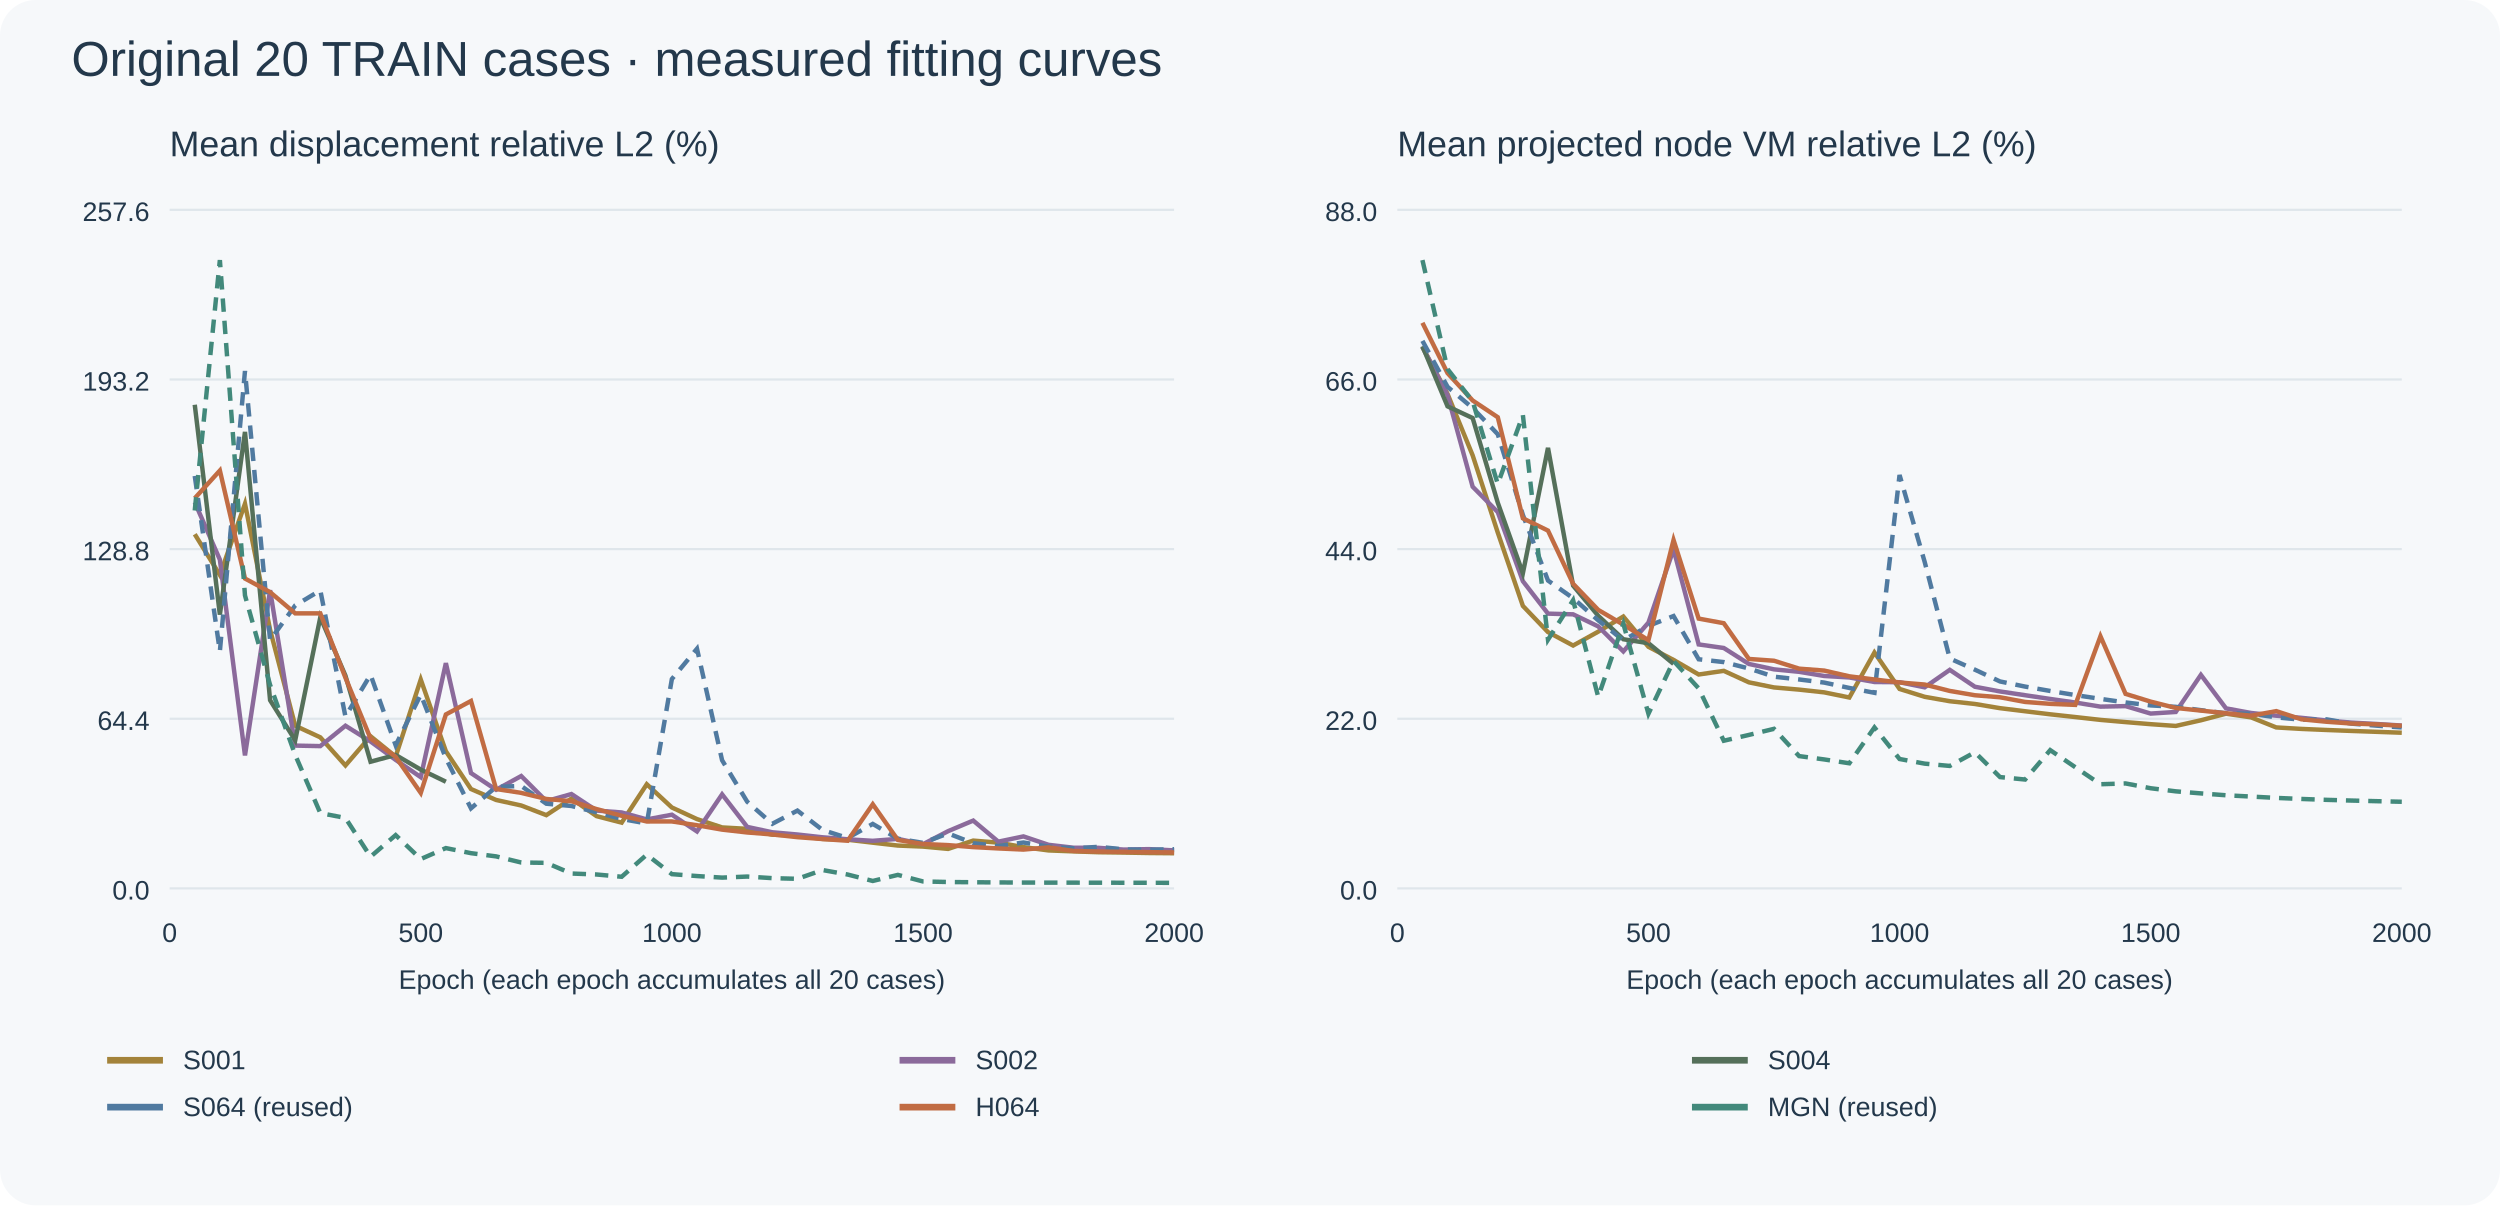
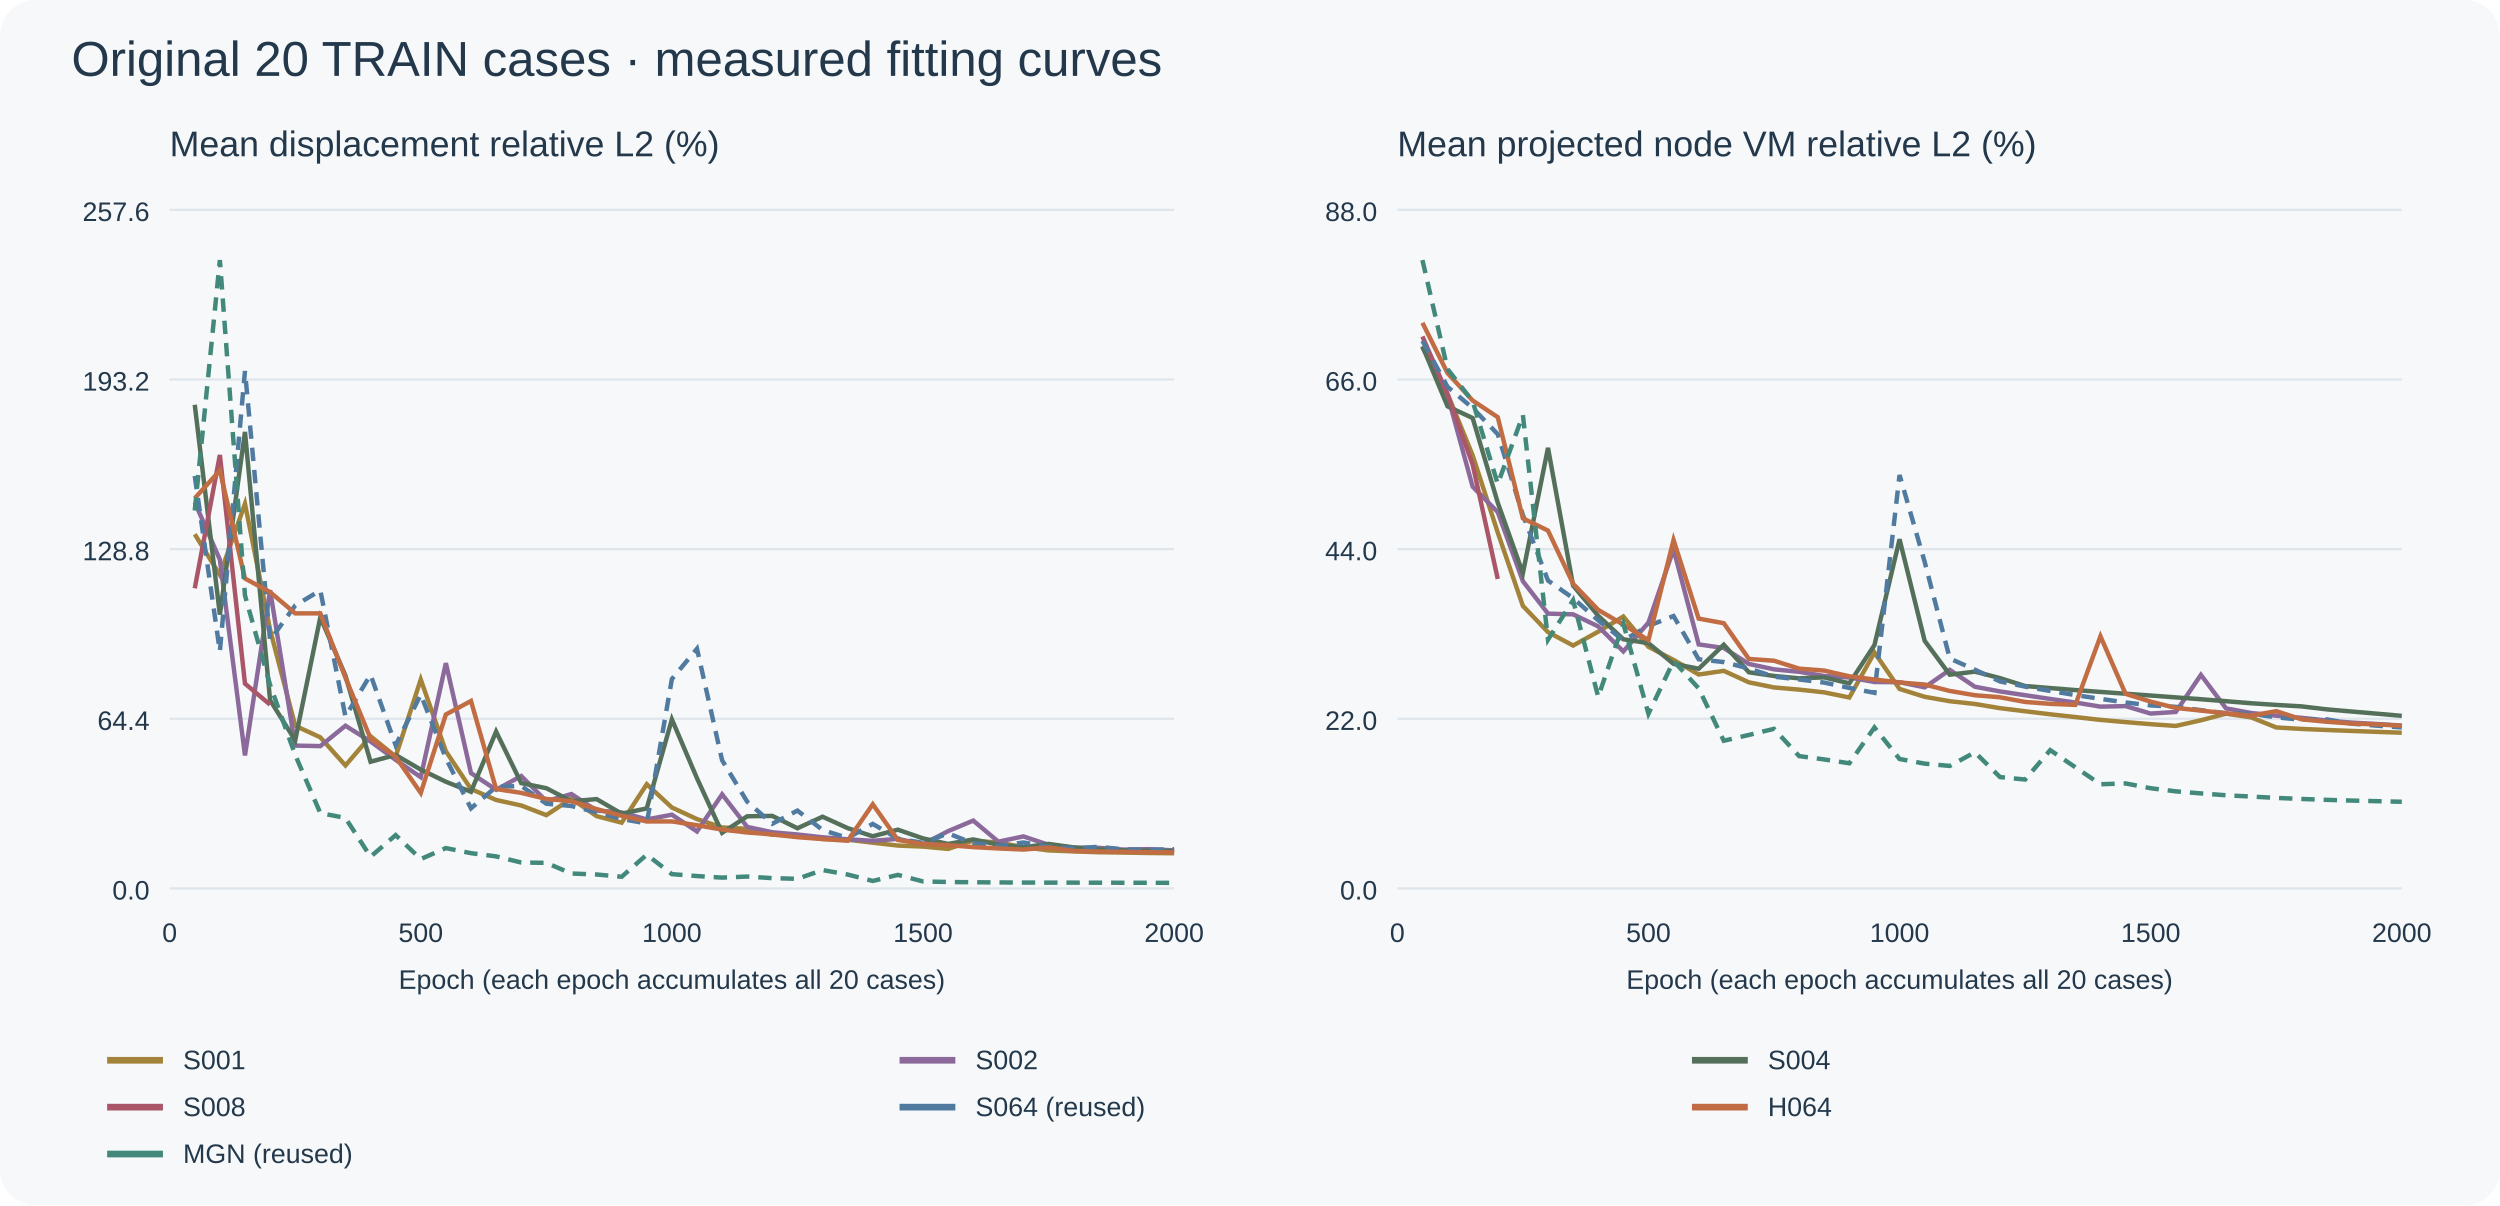
<svg xmlns="http://www.w3.org/2000/svg" width="1120" height="540" viewBox="0 0 1120 540">
  <rect width="1120" height="540" rx="16" fill="#f6f8fa" />
  <g font-family="Arial,sans-serif" fill="#23384b">
    <text x="32" y="34" font-size="22">Original 20 TRAIN cases · measured fitting curves</text>
    <text x="76" y="70" font-size="16">Mean displacement relative L2 (%)</text>
    <path d="M76,398.00h450" stroke="#dfe6eb" />
    <text x="67" y="403.00" text-anchor="end" font-size="12">0.0</text>
    <path d="M76,322.00h450" stroke="#dfe6eb" />
    <text x="67" y="327.00" text-anchor="end" font-size="12">64.4</text>
    <path d="M76,246.00h450" stroke="#dfe6eb" />
    <text x="67" y="251.00" text-anchor="end" font-size="12">128.8</text>
    <path d="M76,170.00h450" stroke="#dfe6eb" />
    <text x="67" y="175.00" text-anchor="end" font-size="12">193.2</text>
    <path d="M76,94.00h450" stroke="#dfe6eb" />
    <text x="67" y="99.00" text-anchor="end" font-size="12">257.6</text>
    <text x="76.00" y="422" text-anchor="middle" font-size="12">0</text>
    <text x="188.50" y="422" text-anchor="middle" font-size="12">500</text>
    <text x="301.00" y="422" text-anchor="middle" font-size="12">1000</text>
    <text x="413.50" y="422" text-anchor="middle" font-size="12">1500</text>
    <text x="526.00" y="422" text-anchor="middle" font-size="12">2000</text>
    <text x="301.0" y="443" text-anchor="middle" font-size="12">Epoch (each epoch accumulates all 20 cases)</text>
    <polyline points="87.25,239.33 98.50,257.60 109.75,225.68 121.00,282.13 132.25,325.14 143.50,330.33 154.75,342.92 166.00,329.84 177.25,338.96 188.50,304.43 199.75,336.55 211.00,353.49 222.25,358.38 233.50,360.86 244.75,365.18 256.00,357.76 267.25,365.63 278.50,368.55 289.75,351.34 301.00,361.76 312.25,366.95 323.50,370.69 334.75,371.32 346.00,373.95 357.25,374.23 368.50,375.86 379.75,376.20 391.00,377.52 402.25,378.81 413.50,379.27 424.75,380.31 436.00,376.59 447.25,377.50 458.50,379.51 469.75,380.99 481.00,381.42 492.25,381.80 503.50,381.95 514.75,382.15 526.00,382.25" fill="none" stroke="#a3833a" stroke-width="2" />
    <polyline points="87.25,225.02 98.50,250.73 109.75,338.43 121.00,264.42 132.25,334.03 143.50,334.26 154.75,325.13 166.00,332.18 177.25,340.43 188.50,348.17 199.75,297.08 211.00,346.33 222.25,353.82 233.50,347.66 244.75,358.91 256.00,355.73 267.25,363.14 278.50,363.98 289.75,367.10 301.00,364.99 312.25,372.49 323.50,355.87 334.75,370.45 346.00,372.86 357.25,373.86 368.50,375.11 379.75,376.00 391.00,376.69 402.25,375.82 413.50,378.21 424.75,372.36 436.00,367.62 447.25,377.06 458.50,374.71 469.75,378.48 481.00,379.79 492.25,379.84 503.50,380.62 514.75,380.41 526.00,380.97" fill="none" stroke="#8b6a9b" stroke-width="2" />
-     <polyline points="87.25,181.33 98.50,275.36 109.75,193.49 121.00,313.70 132.25,331.68 143.50,276.56 154.75,302.68 166.00,341.24 177.25,338.23 188.50,344.78 199.75,350.22" fill="none" stroke="#55705a" stroke-width="2" />
+     <polyline points="87.25,181.33 98.50,275.36 109.75,193.49 121.00,313.70 132.25,331.68 143.50,276.56 154.75,302.68 166.00,341.24 177.25,338.23 188.50,344.78 199.75,350.22 211.00,354.72 222.25,327.74 233.50,350.83 244.75,353.11 256.00,358.95 267.25,357.99 278.50,364.52 289.75,362.17 301.00,322.28 312.25,348.66 323.50,373.10 334.75,365.70 346.00,365.53 357.25,371.06 368.50,365.89 379.75,371.00 391.00,374.65 402.25,371.69 413.50,375.60 424.75,378.09 436.00,376.06 447.25,378.44 458.50,379.58 469.75,378.07 481.00,379.65 492.25,380.51 503.50,380.97 514.75,381.09 526.00,381.29" fill="none" stroke="#55705a" stroke-width="2" />
+     <polyline points="87.25,263.57 98.50,203.82 109.75,306.26 121.00,315.70" fill="none" stroke="#aa5668" stroke-width="2" />
    <polyline points="87.25,213.22 98.50,291.82 109.75,166.22 121.00,286.82 132.25,271.24 143.50,264.49 154.75,320.98 166.00,302.28 177.25,333.88 188.50,311.16 199.75,339.70 211.00,362.14 222.25,352.50 233.50,352.11 244.75,360.06 256.00,361.08 267.25,363.92 278.50,366.91 289.75,368.91 301.00,304.21 312.25,290.62 323.50,340.60 334.75,359.18 346.00,369.05 357.25,363.15 368.50,371.83 379.75,375.41 391.00,369.12 402.25,375.74 413.50,377.61 424.75,373.37 436.00,377.76 447.25,379.01 458.50,377.44 469.75,379.29 481.00,380.04 492.25,379.38 503.50,380.54 514.75,380.70 526.00,380.44" fill="none" stroke="#507aa0" stroke-width="2" stroke-dasharray="6 4" />
    <polyline points="87.25,223.22 98.50,210.80 109.75,259.18 121.00,265.28 132.25,274.78 143.50,274.79 154.75,303.59 166.00,330.83 177.25,339.06 188.50,355.23 199.75,320.08 211.00,314.04 222.25,353.48 233.50,355.21 244.75,357.94 256.00,358.93 267.25,362.47 278.50,365.47 289.75,368.02 301.00,368.01 312.25,369.71 323.50,371.67 334.75,372.95 346.00,373.83 357.25,375.05 368.50,375.89 379.75,376.65 391.00,360.31 402.25,376.31 413.50,378.11 424.75,378.61 436.00,379.50 447.25,380.10 458.50,380.61 469.75,379.63 481.00,381.23 492.25,381.49 503.50,381.63 514.75,381.77 526.00,381.88" fill="none" stroke="#c16c43" stroke-width="2" />
    <polyline points="87.25,228.72 98.50,116.52 109.75,266.75 121.00,306.85 132.25,338.22 143.50,364.27 154.75,366.44 166.00,383.81 177.25,374.13 188.50,384.86 199.75,379.94 211.00,382.22 222.25,383.66 233.50,386.40 244.75,386.56 256.00,391.34 267.25,391.77 278.50,392.79 289.75,382.89 301.00,391.62 312.25,392.47 323.50,393.17 334.75,392.70 346.00,393.41 357.25,393.71 368.50,389.78 379.75,391.79 391.00,394.67 402.25,391.95 413.50,394.89 424.75,395.14 436.00,395.25 447.25,395.33 458.50,395.38 469.75,395.41 481.00,395.43 492.25,395.45 503.50,395.47 514.75,395.49 526.00,395.50" fill="none" stroke="#42897b" stroke-width="2" stroke-dasharray="6 4" />
    <text x="626" y="70" font-size="16">Mean projected node VM relative L2 (%)</text>
    <path d="M626,398.00h450" stroke="#dfe6eb" />
    <text x="617" y="403.00" text-anchor="end" font-size="12">0.0</text>
    <path d="M626,322.00h450" stroke="#dfe6eb" />
    <text x="617" y="327.00" text-anchor="end" font-size="12">22.0</text>
    <path d="M626,246.00h450" stroke="#dfe6eb" />
    <text x="617" y="251.00" text-anchor="end" font-size="12">44.0</text>
    <path d="M626,170.00h450" stroke="#dfe6eb" />
    <text x="617" y="175.00" text-anchor="end" font-size="12">66.0</text>
    <path d="M626,94.00h450" stroke="#dfe6eb" />
    <text x="617" y="99.00" text-anchor="end" font-size="12">88.0</text>
    <text x="626.00" y="422" text-anchor="middle" font-size="12">0</text>
    <text x="738.50" y="422" text-anchor="middle" font-size="12">500</text>
    <text x="851.00" y="422" text-anchor="middle" font-size="12">1000</text>
    <text x="963.50" y="422" text-anchor="middle" font-size="12">1500</text>
    <text x="1076.00" y="422" text-anchor="middle" font-size="12">2000</text>
    <text x="851.0" y="443" text-anchor="middle" font-size="12">Epoch (each epoch accumulates all 20 cases)</text>
    <polyline points="637.25,155.50 648.50,176.48 659.75,204.00 671.00,238.60 682.25,271.45 693.50,283.19 704.75,289.20 716.00,282.99 727.25,276.20 738.50,289.77 749.75,295.65 761.00,302.17 772.25,300.54 783.50,305.69 794.75,307.97 806.00,308.95 817.25,310.18 828.50,312.48 839.75,292.32 851.00,308.65 862.25,312.17 873.50,314.15 884.75,315.38 896.00,317.26 907.25,318.64 918.50,320.01 929.75,321.24 941.00,322.51 952.25,323.50 963.50,324.43 974.75,325.22 986.00,322.69 997.25,319.73 1008.50,321.39 1019.75,325.89 1031.00,326.55 1042.25,327.03 1053.50,327.46 1064.75,327.86 1076.00,328.26" fill="none" stroke="#a3833a" stroke-width="2" />
    <polyline points="637.25,155.40 648.50,177.04 659.75,218.05 671.00,229.43 682.25,260.37 693.50,274.91 704.75,275.22 716.00,280.63 727.25,291.84 738.50,278.93 749.75,246.09 761.00,288.70 772.25,290.30 783.50,297.45 794.75,299.87 806.00,300.97 817.25,302.84 828.50,303.50 839.75,305.54 851.00,305.63 862.25,307.92 873.50,300.10 884.75,307.66 896.00,309.77 907.25,311.46 918.50,313.13 929.75,314.74 941.00,316.57 952.25,316.34 963.50,319.68 974.75,318.96 986.00,302.34 997.25,317.35 1008.50,319.41 1019.75,320.64 1031.00,321.58 1042.25,322.78 1053.50,323.73 1064.75,324.35 1076.00,325.04" fill="none" stroke="#8b6a9b" stroke-width="2" />
-     <polyline points="637.25,155.09 648.50,182.05 659.75,187.29 671.00,225.21 682.25,256.81 693.50,200.64 704.75,262.35 716.00,275.87 727.25,286.38 738.50,288.15 749.75,297.42" fill="none" stroke="#55705a" stroke-width="2" />
+     <polyline points="637.25,155.09 648.50,182.05 659.75,187.29 671.00,225.21 682.25,256.81 693.50,200.64 704.75,262.35 716.00,275.87 727.25,286.38 738.50,288.15 749.75,297.42 761.00,299.60 772.25,288.83 783.50,301.18 794.75,302.83 806.00,303.89 817.25,303.46 828.50,306.14 839.75,289.00 851.00,241.60 862.25,287.08 873.50,302.27 884.75,300.89 896.00,303.79 907.25,307.34 918.50,308.26 929.75,309.15 941.00,309.98 952.25,310.78 963.50,311.60 974.75,312.43 986.00,313.26 997.25,314.14 1008.50,315.06 1019.75,315.80 1031.00,316.45 1042.25,317.78 1053.50,318.76 1064.75,319.72 1076.00,320.71" fill="none" stroke="#55705a" stroke-width="2" />
+     <polyline points="637.25,150.72 648.50,176.66 659.75,208.13 671.00,259.38" fill="none" stroke="#aa5668" stroke-width="2" />
    <polyline points="637.25,152.70 648.50,173.31 659.75,182.79 671.00,194.53 682.25,230.69 693.50,260.08 704.75,267.98 716.00,277.91 727.25,286.87 738.50,280.39 749.75,275.99 761.00,295.35 772.25,296.62 783.50,299.47 794.75,303.15 806.00,304.40 817.25,305.80 828.50,308.20 839.75,310.38 851.00,212.80 862.25,251.72 873.50,295.01 884.75,300.01 896.00,305.29 907.25,307.59 918.50,309.55 929.75,311.39 941.00,313.09 952.25,314.70 963.50,316.02 974.75,316.66 986.00,318.15 997.25,319.54 1008.50,319.75 1019.75,321.37 1031.00,322.43 1042.25,322.27 1053.50,324.19 1064.75,325.10 1076.00,325.89" fill="none" stroke="#507aa0" stroke-width="2" stroke-dasharray="6 4" />
    <polyline points="637.25,144.61 648.50,167.17 659.75,179.43 671.00,186.92 682.25,232.20 693.50,237.71 704.75,261.53 716.00,273.23 727.25,279.83 738.50,286.79 749.75,241.92 761.00,277.13 772.25,279.20 783.50,295.21 794.75,296.01 806.00,299.56 817.25,300.42 828.50,302.99 839.75,304.41 851.00,305.75 862.25,306.67 873.50,309.54 884.75,311.47 896.00,312.38 907.25,314.47 918.50,315.32 929.75,315.79 941.00,285.06 952.25,310.86 963.50,314.33 974.75,317.16 986.00,318.34 997.25,319.54 1008.50,320.63 1019.75,318.58 1031.00,322.24 1042.25,323.34 1053.50,324.14 1064.75,324.52 1076.00,325.17" fill="none" stroke="#c16c43" stroke-width="2" />
    <polyline points="637.25,116.52 648.50,165.35 659.75,179.79 671.00,216.83 682.25,185.95 693.50,286.58 704.75,268.91 716.00,312.18 727.25,279.41 738.50,319.76 749.75,296.12 761.00,308.38 772.25,331.85 783.50,329.25 794.75,326.52 806.00,338.73 817.25,340.23 828.50,341.95 839.75,325.89 851.00,340.03 862.25,342.11 873.50,343.14 884.75,337.02 896.00,348.13 907.25,349.23 918.50,336.05 929.75,343.73 941.00,351.34 952.25,350.98 963.50,353.13 974.75,354.52 986.00,355.44 997.25,356.28 1008.50,356.86 1019.75,357.46 1031.00,357.93 1042.25,358.33 1053.50,358.65 1064.75,358.93 1076.00,359.19" fill="none" stroke="#42897b" stroke-width="2" stroke-dasharray="6 4" />
    <path d="M48,475h25" stroke="#a3833a" stroke-width="3" />
    <text x="82" y="479" font-size="12">S001</text>
    <path d="M403,475h25" stroke="#8b6a9b" stroke-width="3" />
    <text x="437" y="479" font-size="12">S002</text>
    <path d="M758,475h25" stroke="#55705a" stroke-width="3" />
    <text x="792" y="479" font-size="12">S004</text>
-     <path d="M48,496h25" stroke="#507aa0" stroke-width="3" />
-     <text x="82" y="500" font-size="12">S064 (reused)</text>
-     <path d="M403,496h25" stroke="#c16c43" stroke-width="3" />
-     <text x="437" y="500" font-size="12">H064</text>
-     <path d="M758,496h25" stroke="#42897b" stroke-width="3" />
-     <text x="792" y="500" font-size="12">MGN (reused)</text>
+     <path d="M48,496h25" stroke="#aa5668" stroke-width="3" />
+     <text x="82" y="500" font-size="12">S008</text>
+     <path d="M403,496h25" stroke="#507aa0" stroke-width="3" />
+     <text x="437" y="500" font-size="12">S064 (reused)</text>
+     <path d="M758,496h25" stroke="#c16c43" stroke-width="3" />
+     <text x="792" y="500" font-size="12">H064</text>
+     <path d="M48,517h25" stroke="#42897b" stroke-width="3" />
+     <text x="82" y="521" font-size="12">MGN (reused)</text>
  </g>
</svg>
